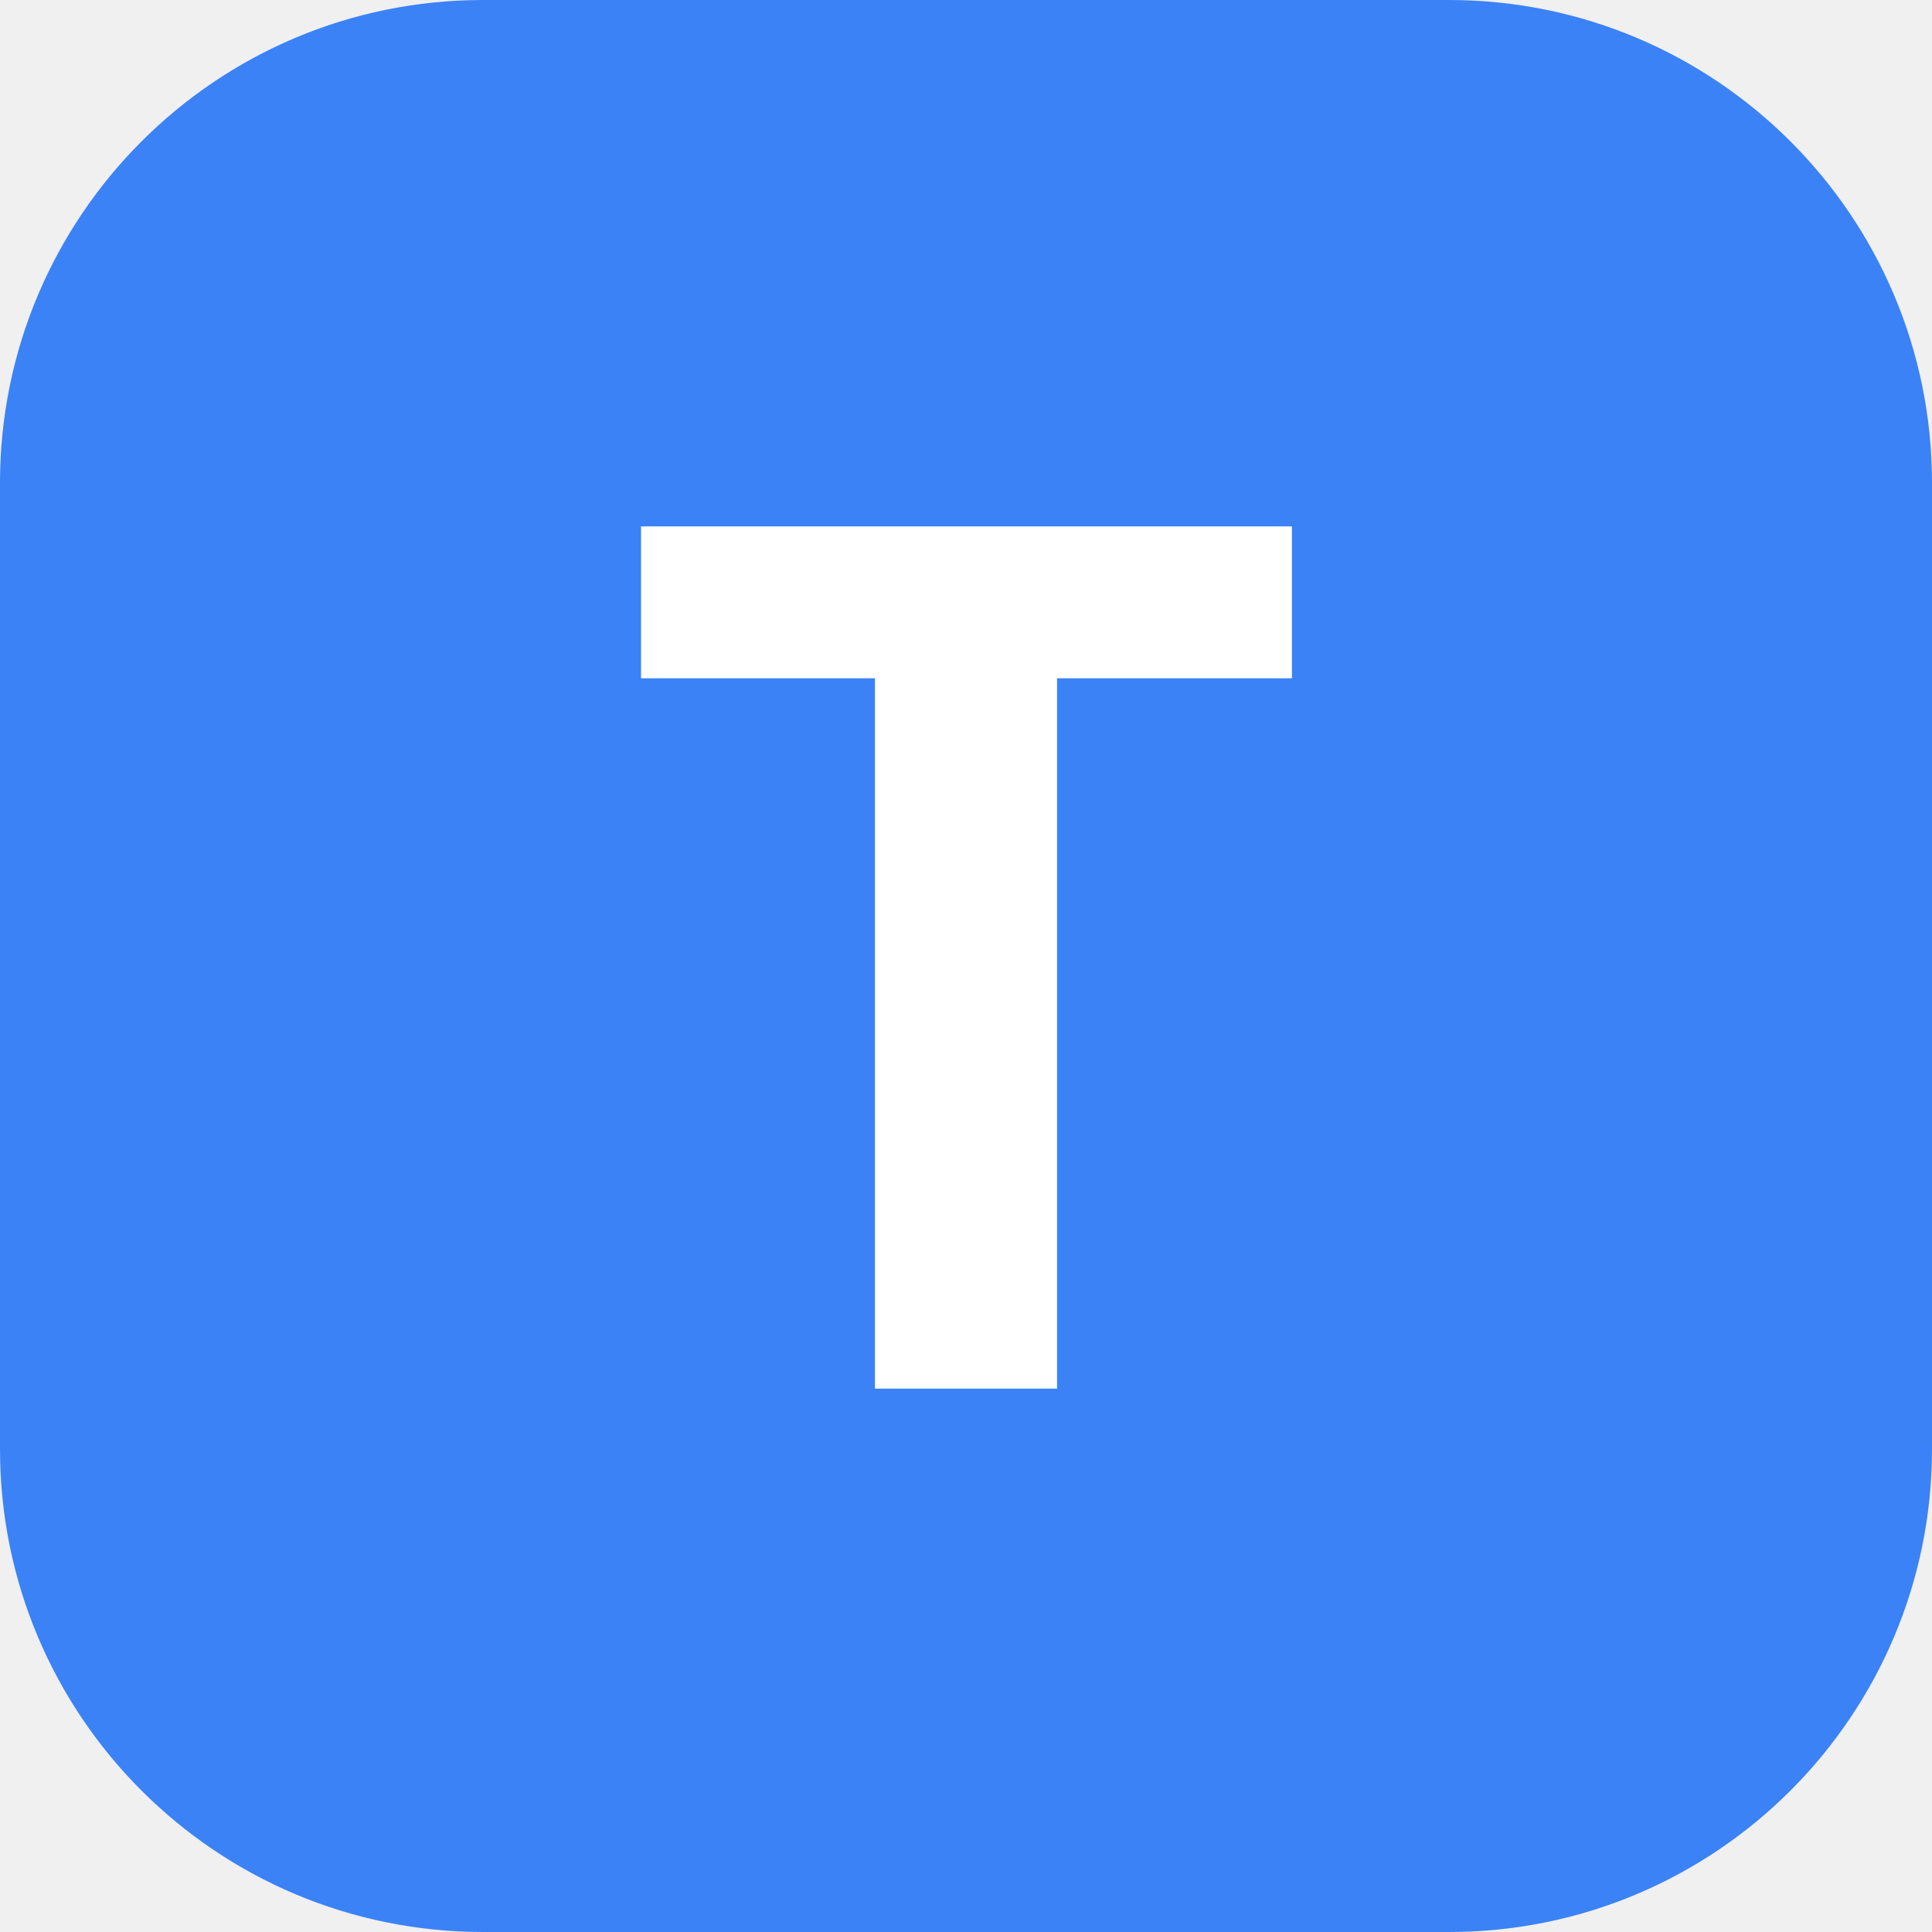
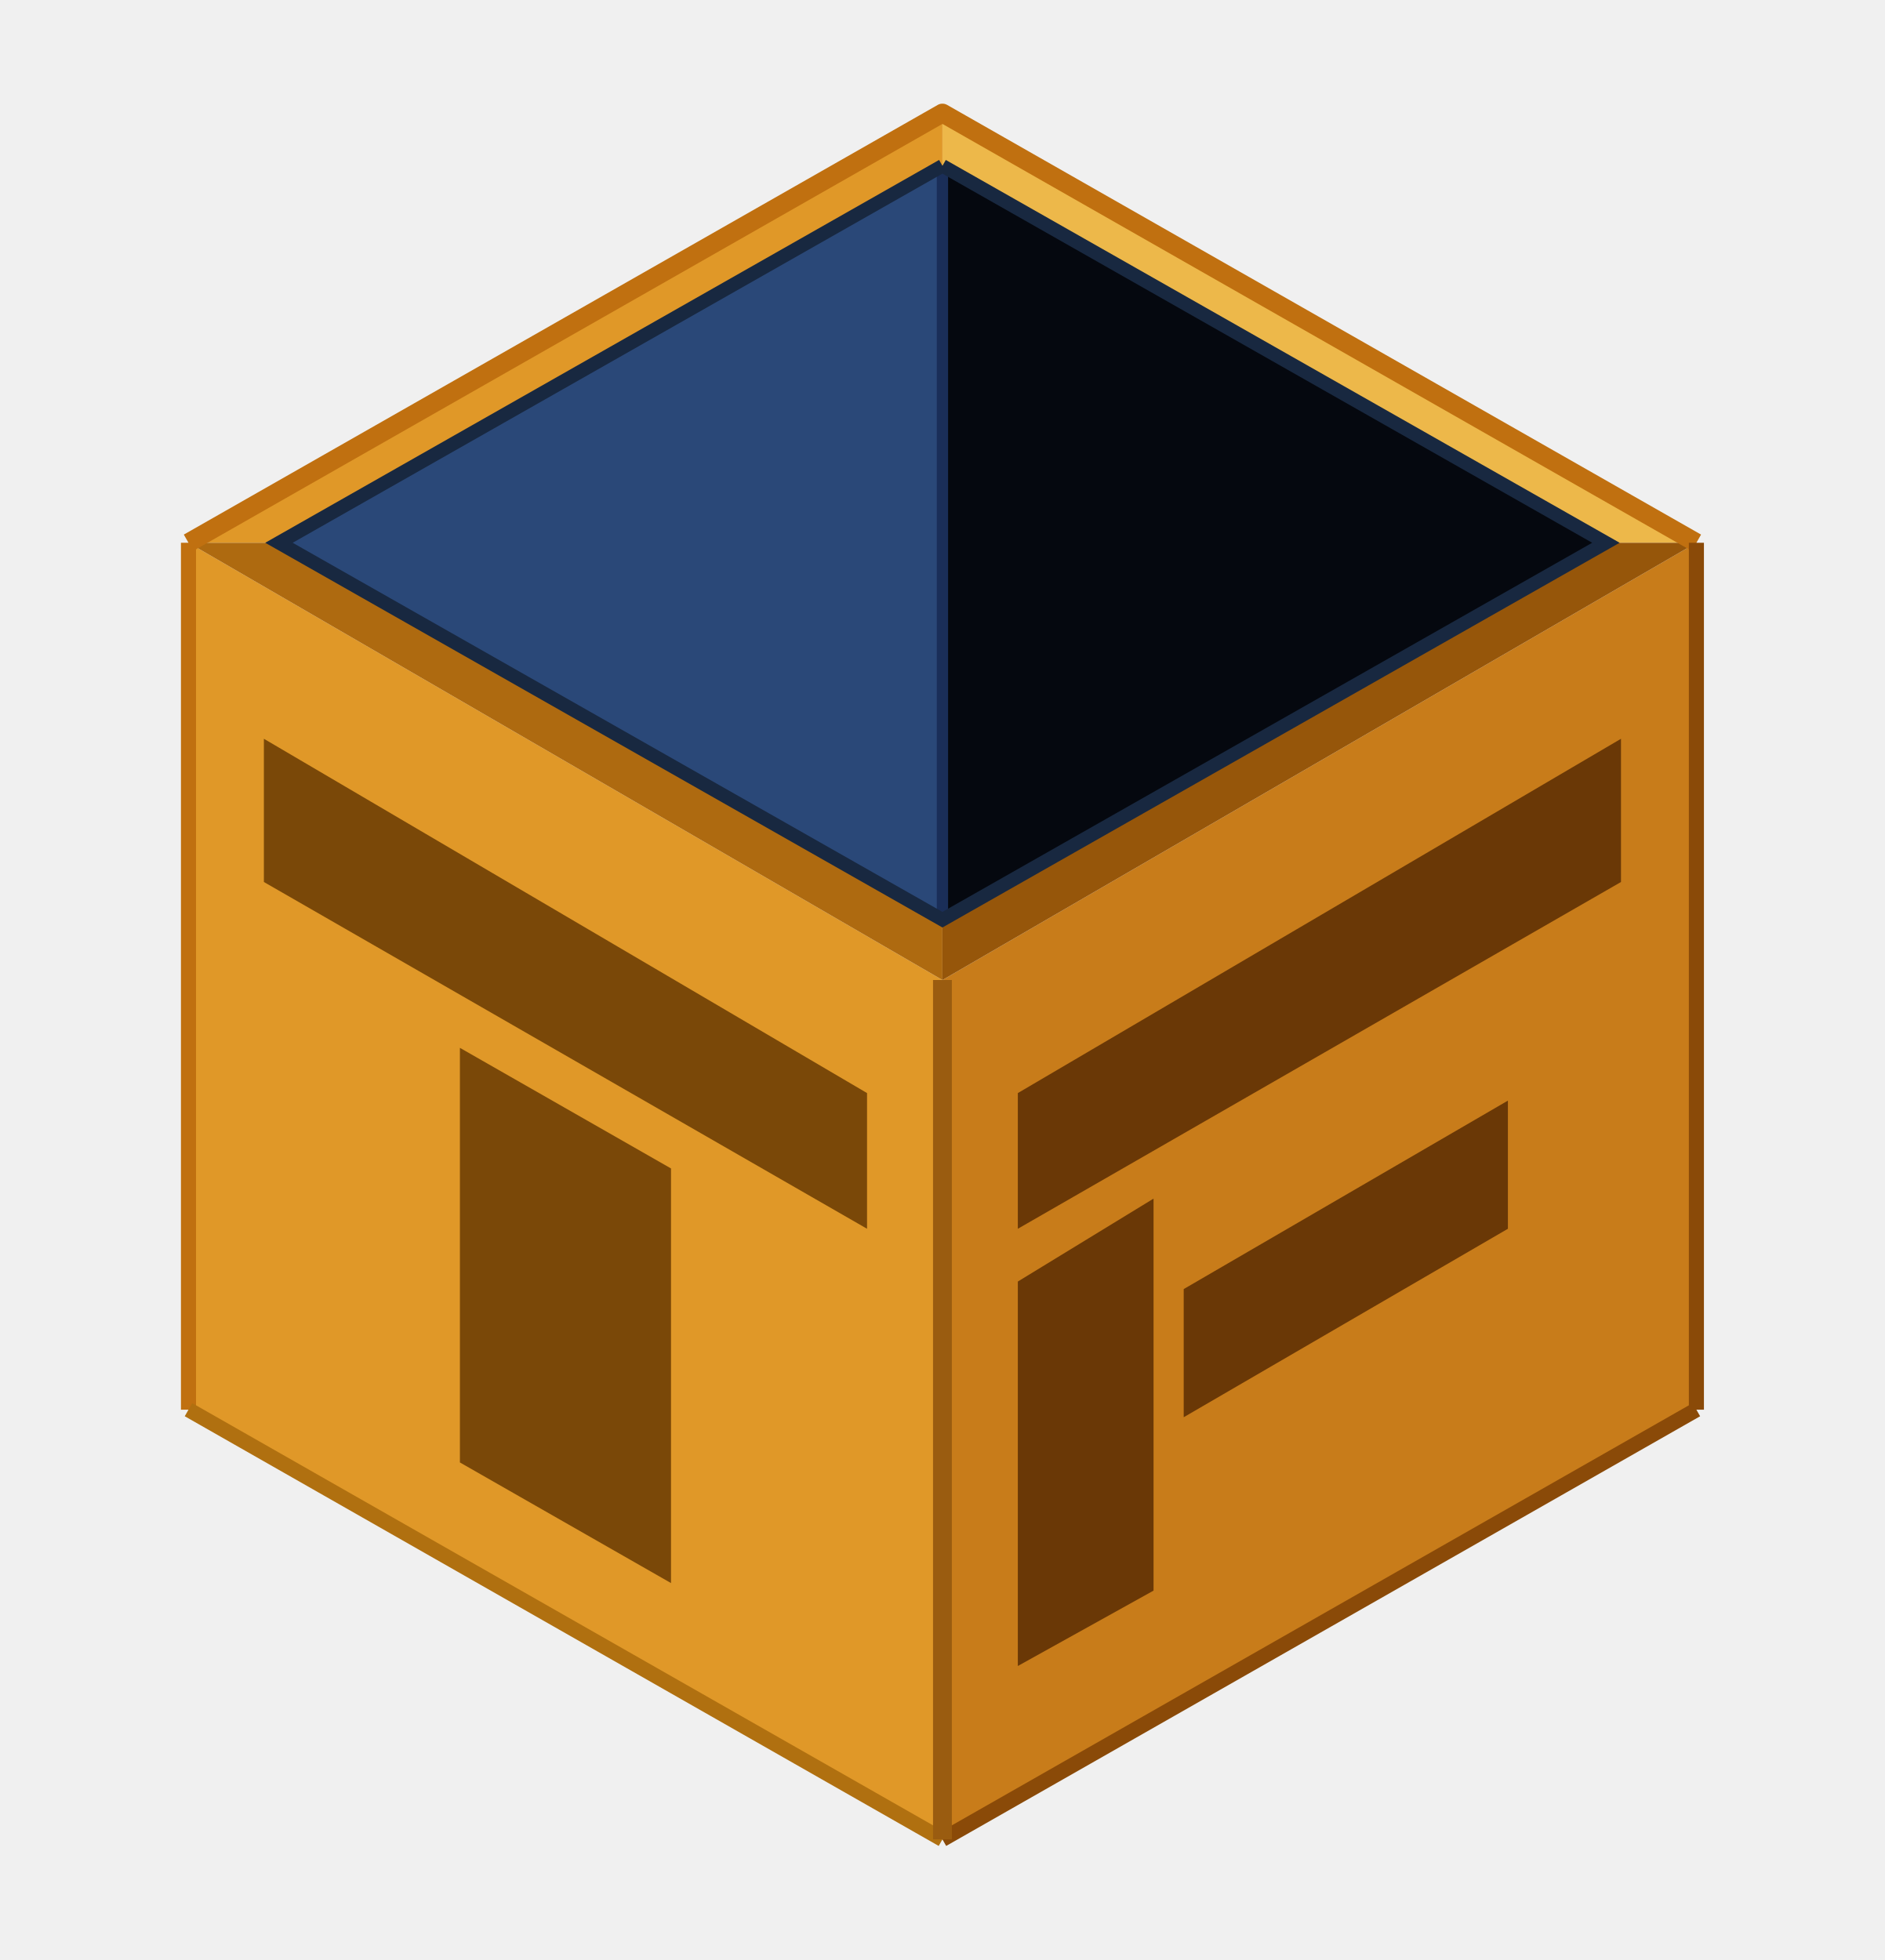
- <svg xmlns="http://www.w3.org/2000/svg" viewBox="0 0 32 32">
-   <rect width="32" height="32" rx="8" fill="#3b82f6" />
-   <text x="16" y="23" font-family="system-ui,sans-serif" font-size="20" font-weight="700" fill="white" text-anchor="middle">T</text>
+ <svg xmlns="http://www.w3.org/2000/svg" viewBox="0 0 250 260">
+   <polygon points="125,130 225,72 225,187 125,244" fill="#C87C1A" />
+   <polygon points="25,72 125,130 125,244 25,187" fill="#E09828" />
+   <polygon points="125,15 225,72 213,72 125,22" fill="#EDB84A" />
+   <polygon points="25,72 125,15 125,22 37,72" fill="#E09828" />
+   <polygon points="225,72 125,130 125,122 213,72" fill="#96560A" />
+   <polygon points="125,130 25,72 37,72 125,122" fill="#AE6A10" />
+   <polygon points="37,72 125,22 125,122" fill="#2A4878" />
+   <polygon points="213,72 125,22 125,122" fill="#05080F" />
+   <line x1="125" y1="22" x2="125" y2="122" stroke="#1A2E58" stroke-width="1.5" />
+   <polyline points="125,22 213,72 125,122 37,72 125,22" fill="none" stroke="#182840" stroke-width="1.8" />
+   <polygon points="35,98 115,145 115,163 35,117" fill="#7A4808" />
+   <polygon points="61,139 89,155 89,210 61,194" fill="#7A4808" />
+   <polygon points="135,145 215,98 215,117 135,163" fill="#6A3806" />
+   <polygon points="135,170 153,159 153,211 135,221" fill="#6A3806" />
+   <polygon points="157,171 200,146 200,163 157,188" fill="#6A3806" />
+   <polyline points="25,72 125,15 225,72" fill="none" stroke="#C07010" stroke-width="2.5" stroke-linejoin="round" />
+   <line x1="25" y1="72" x2="25" y2="187" stroke="#C07010" stroke-width="2" />
+   <line x1="225" y1="72" x2="225" y2="187" stroke="#8A4A08" stroke-width="2" />
+   <line x1="25" y1="187" x2="125" y2="244" stroke="#B07010" stroke-width="2" />
+   <line x1="225" y1="187" x2="125" y2="244" stroke="#8A4A08" stroke-width="2" />
+   <line x1="125" y1="130" x2="125" y2="244" stroke="#9A5C10" stroke-width="2.5" />
</svg>
